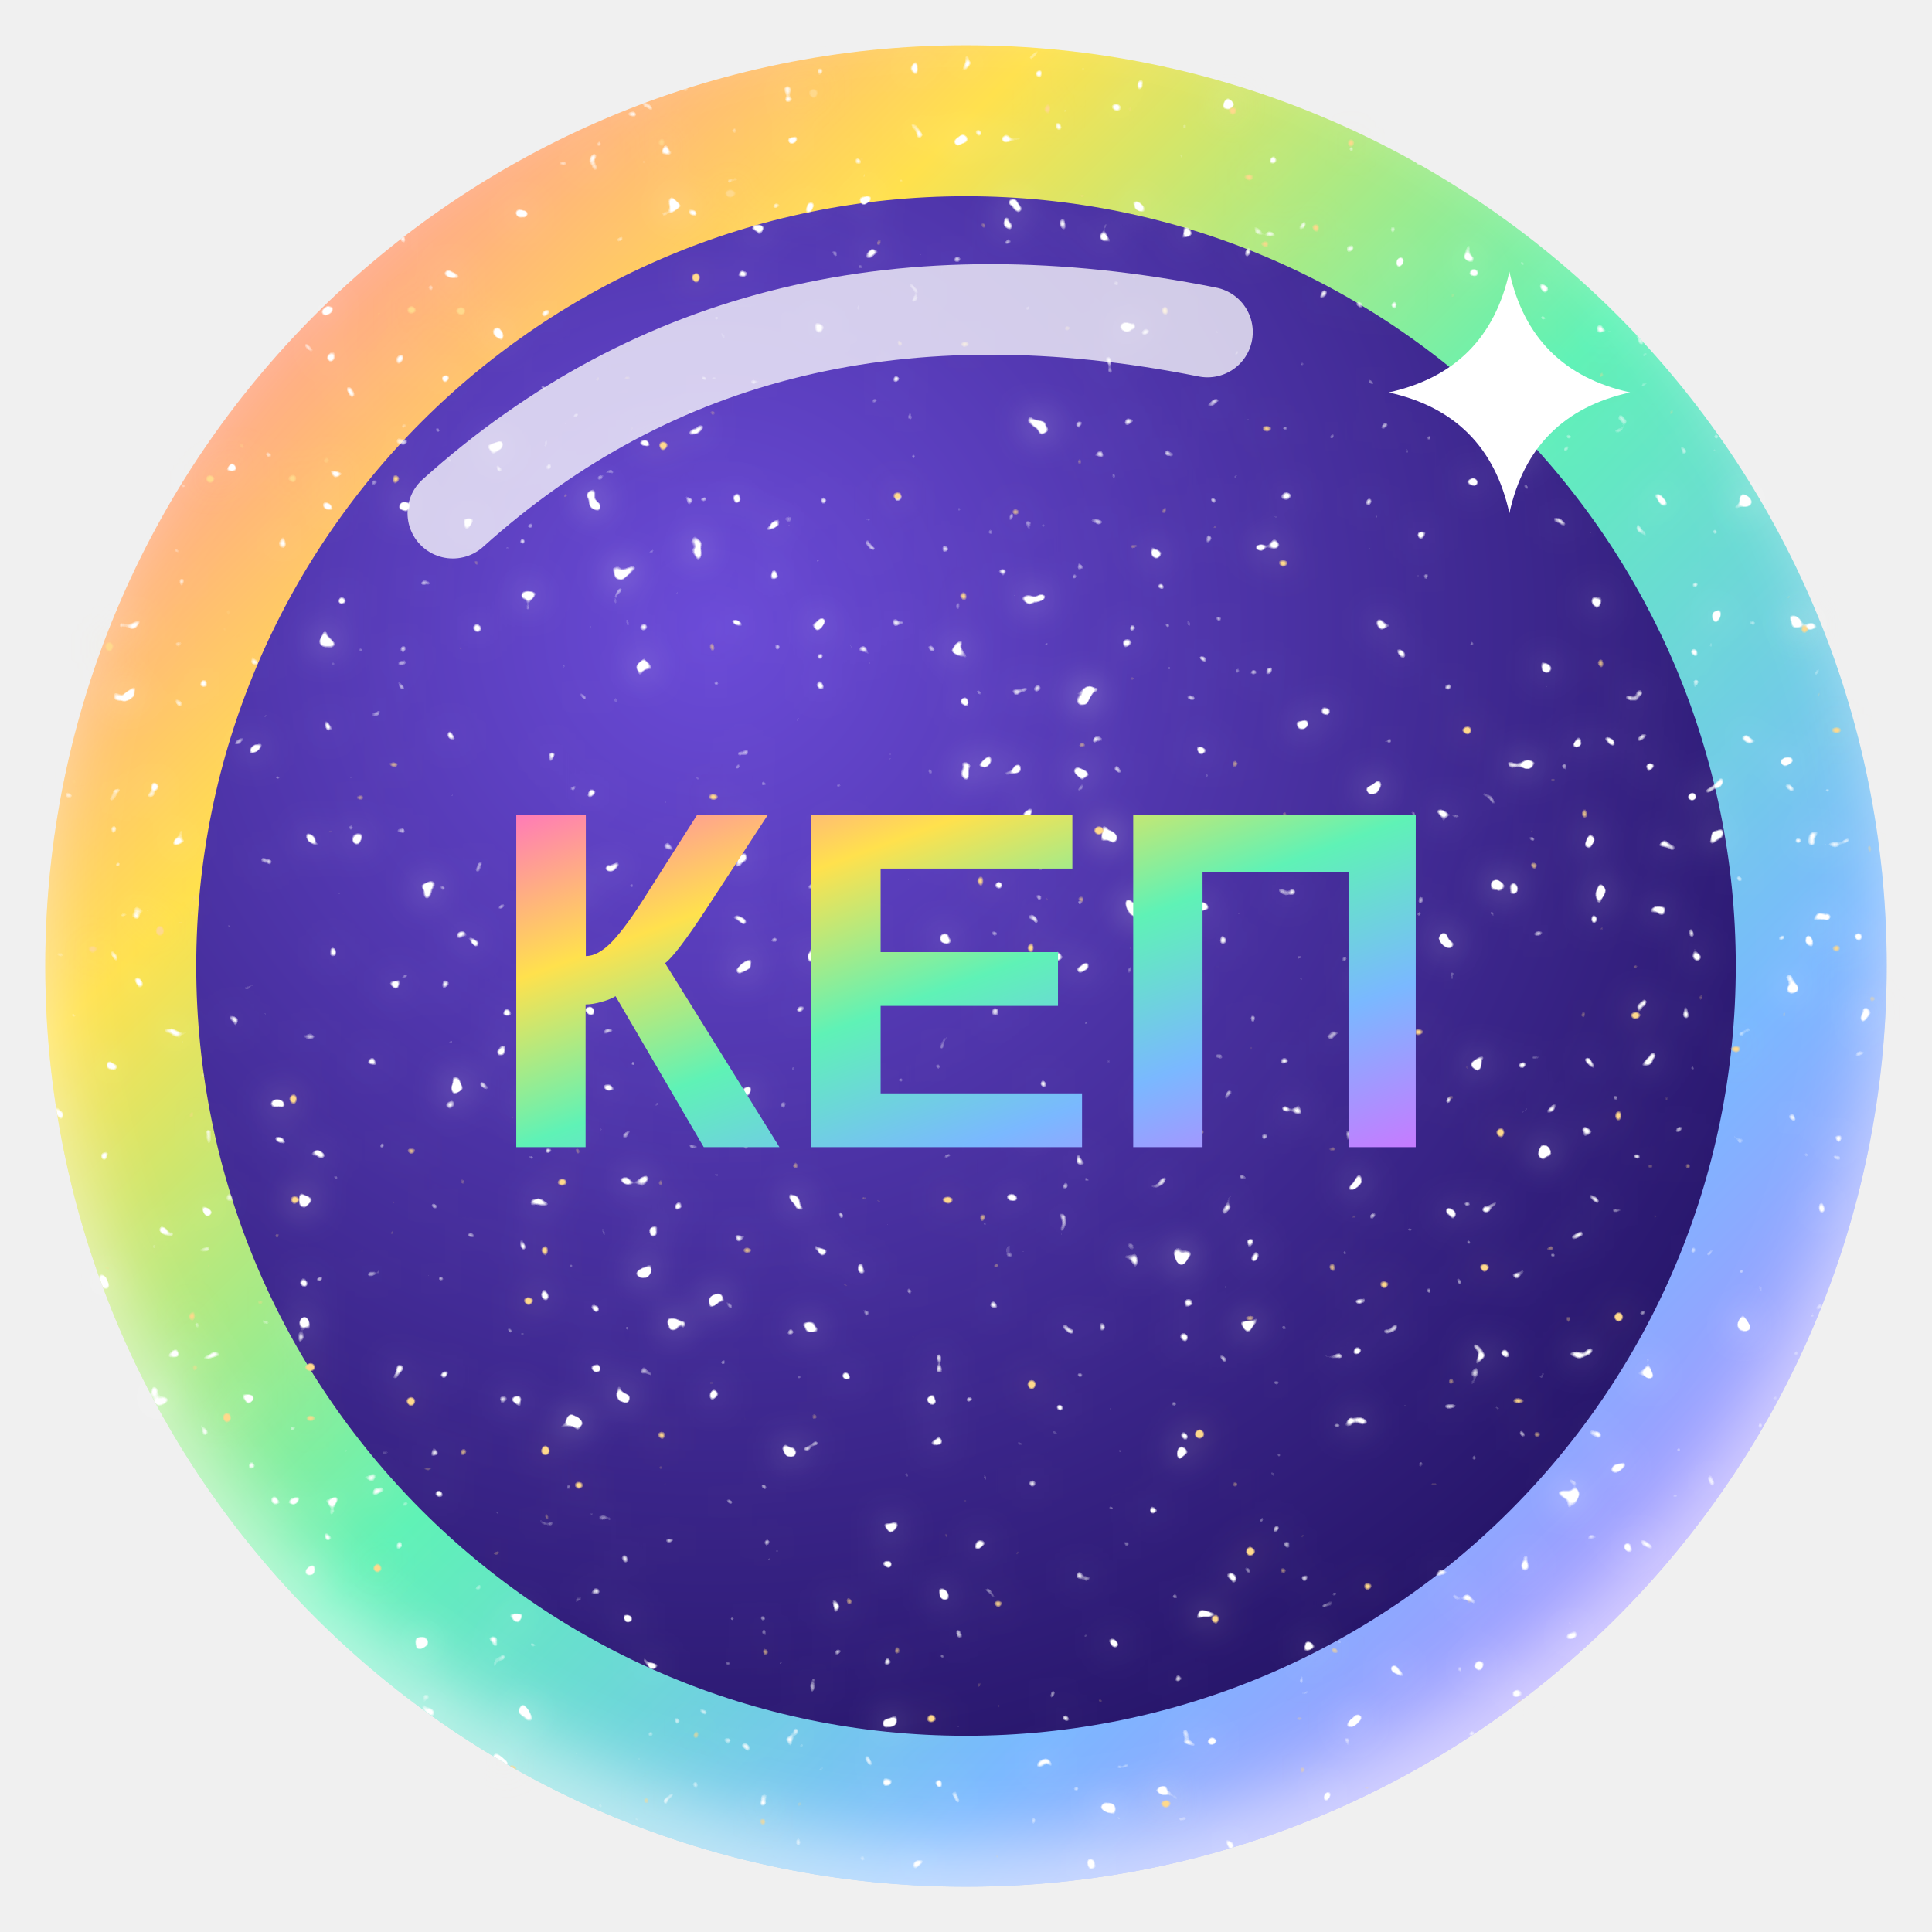
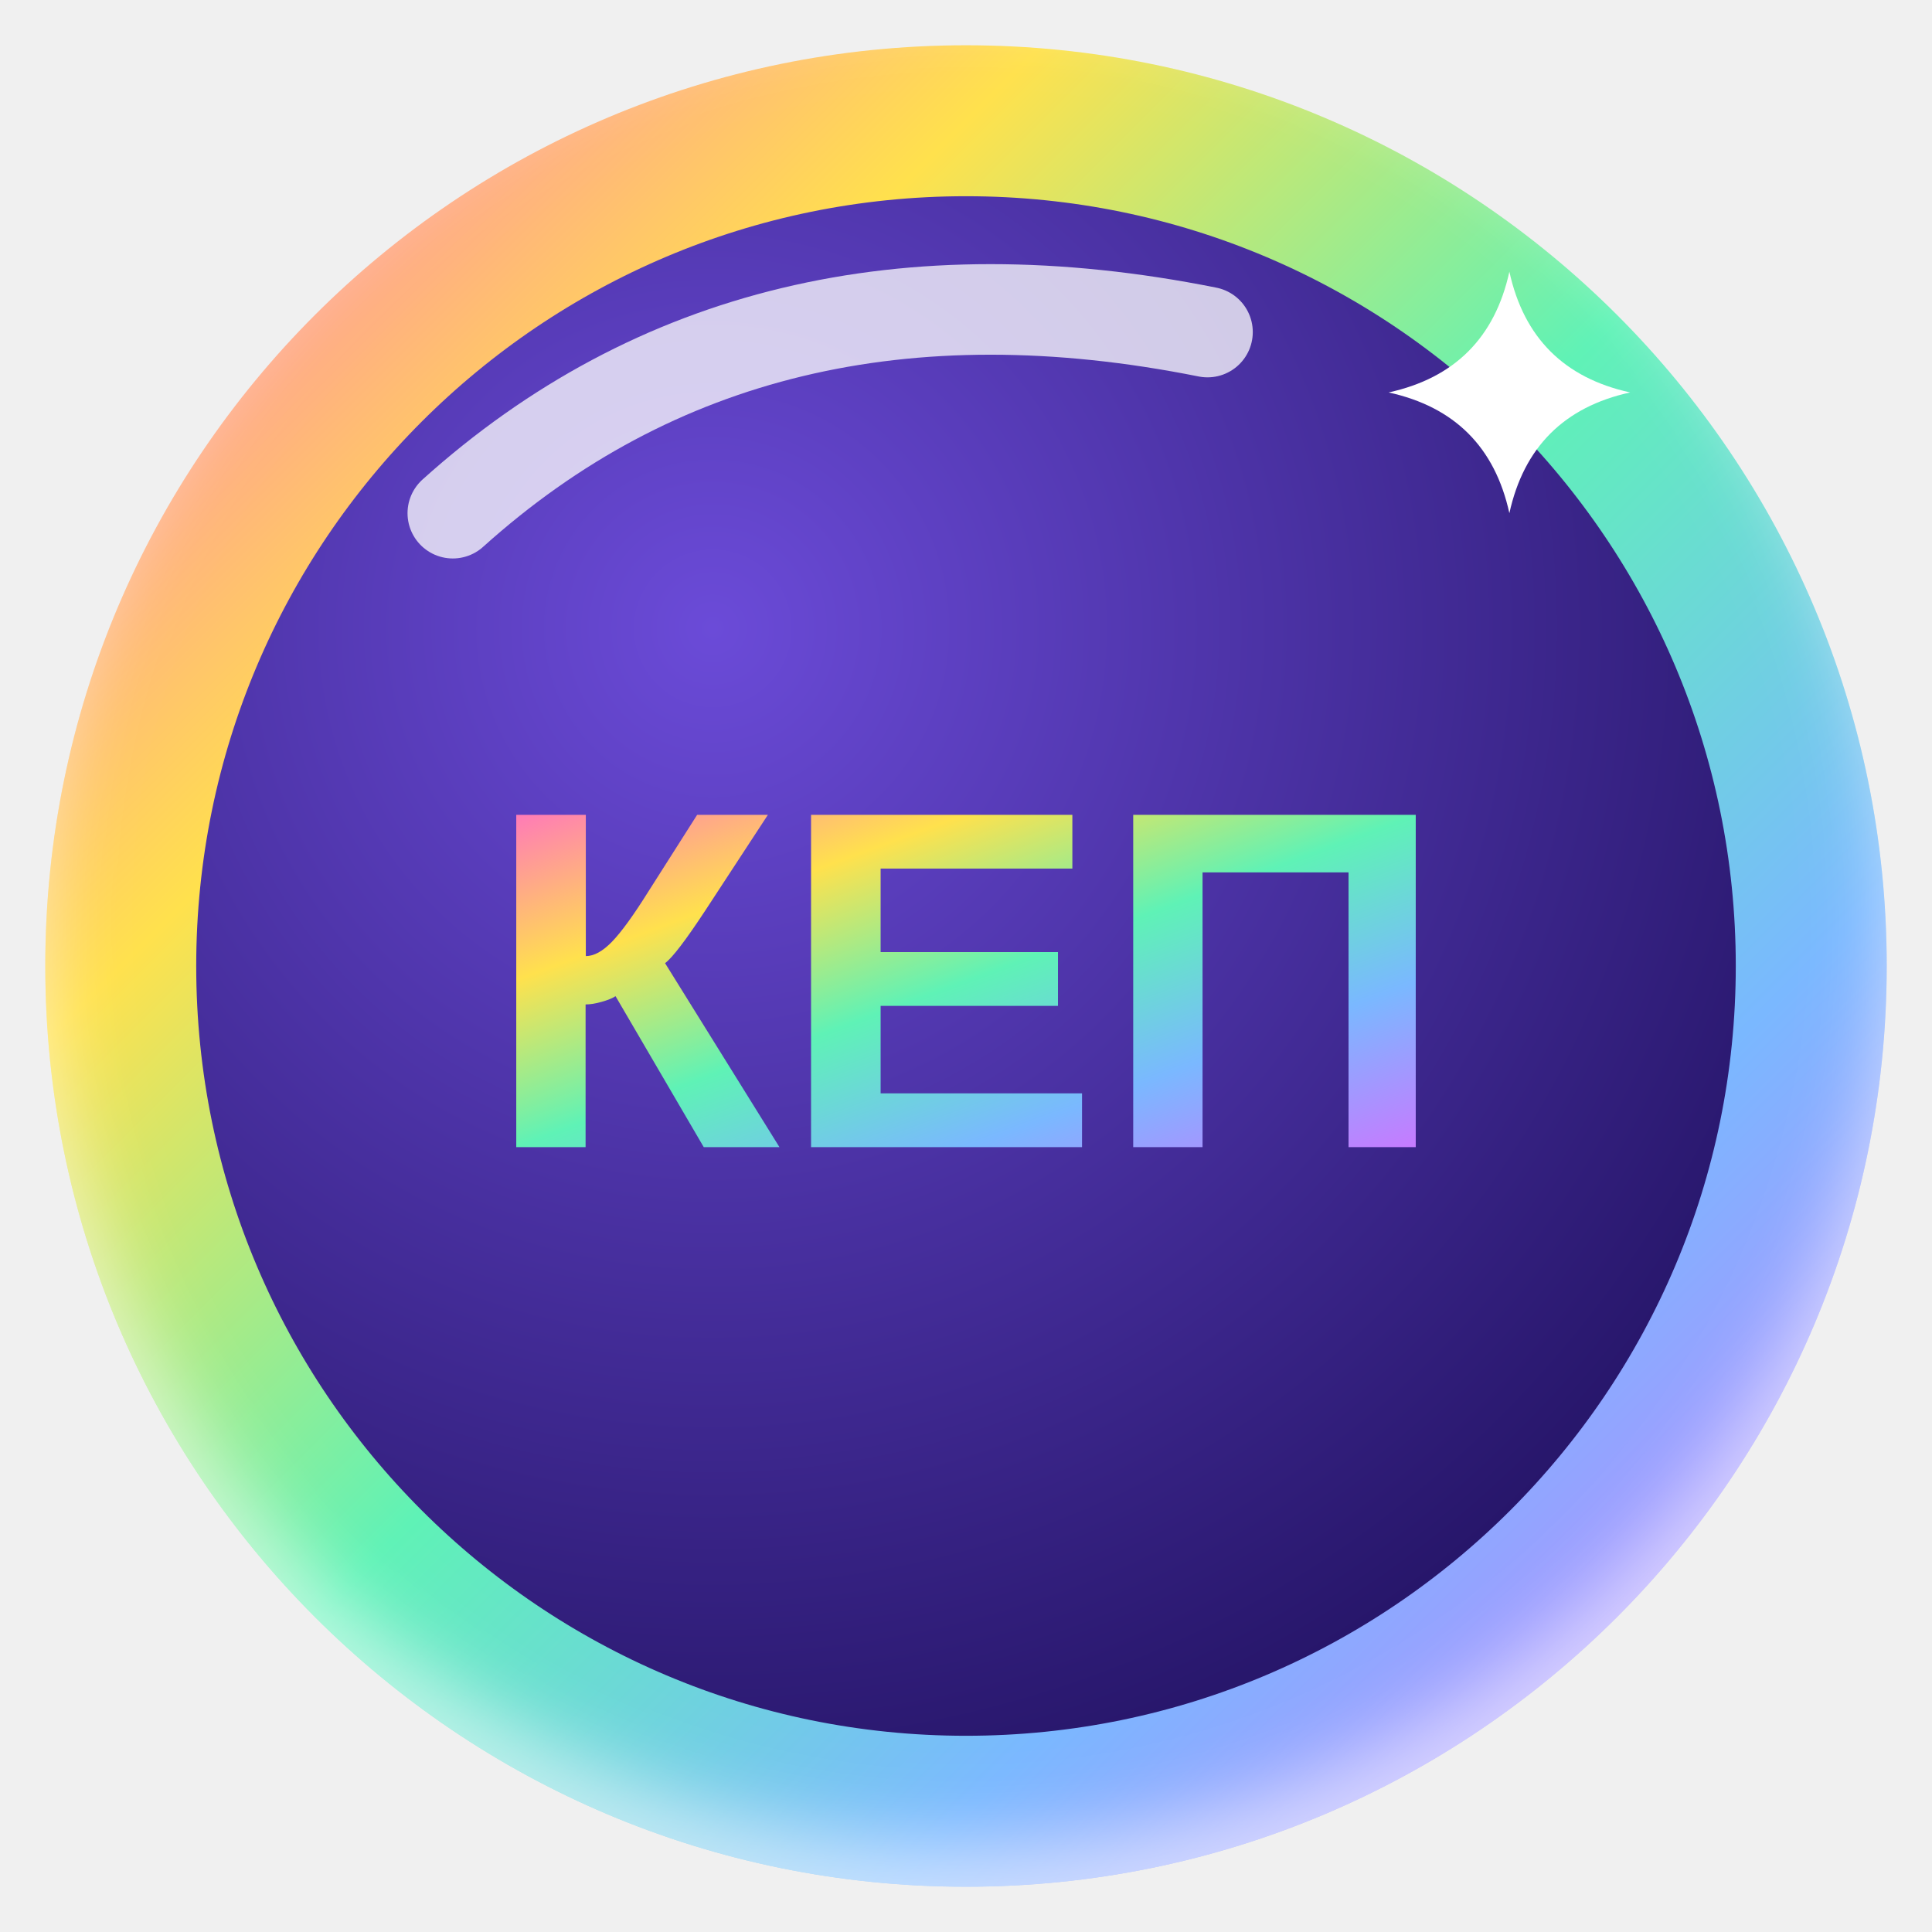
<svg xmlns="http://www.w3.org/2000/svg" viewBox="0 0 128 128">
  <defs>
    <filter id="gl" x="-10%" y="-10%" width="120%" height="120%" color-interpolation-filters="sRGB">
      <feTurbulence type="fractalNoise" baseFrequency=".62" numOctaves="2" seed="29" result="n" />
      <feColorMatrix in="n" type="matrix" values="0 0 0 0 1.000  0 0 0 0 1.000  0 0 0 0 1.000  0 0 0 22 -16.4" result="d" />
      <feComposite in="d" in2="SourceAlpha" operator="in" result="sp" />
      <feTurbulence type="fractalNoise" baseFrequency=".9" numOctaves="1" seed="69" result="n2" />
      <feColorMatrix in="n2" type="matrix" values="0 0 0 0 1  0 0 0 0 .85  0 0 0 0 .55  0 0 0 22 -16.9" result="d2" />
      <feComposite in="d2" in2="SourceAlpha" operator="in" result="sp2" />
      <feMerge result="spm">
        <feMergeNode in="sp" />
        <feMergeNode in="sp2" />
      </feMerge>
      <feGaussianBlur in="spm" stdDeviation="1.1" result="spb" />
      <feGaussianBlur in="SourceAlpha" stdDeviation="2.4" result="bl" />
      <feOffset in="bl" dx="0" dy="-3" result="up" />
      <feComposite in="SourceAlpha" in2="up" operator="out" result="rim" />
      <feFlood flood-color="#ffffff" flood-opacity=".55" />
      <feComposite in2="rim" operator="in" result="rimlight" />
      <feMerge>
        <feMergeNode in="SourceGraphic" />
        <feMergeNode in="rimlight" />
-         <feMergeNode in="spb" />
-         <feMergeNode in="spm" />
      </feMerge>
    </filter>
    <linearGradient id="k" x1="0" y1="0" x2="1" y2="1">
      <stop offset="0" stop-color="#ff7ab8" />
      <stop offset=".25" stop-color="#ffe14d" />
      <stop offset=".5" stop-color="#5ff2b6" />
      <stop offset=".75" stop-color="#7ab8ff" />
      <stop offset="1" stop-color="#c77aff" />
    </linearGradient>
    <radialGradient id="o" cx=".35" cy=".3" r=".8">
      <stop offset="0" stop-color="#6b4bd8" />
      <stop offset="1" stop-color="#1e0f5c" />
    </radialGradient>
  </defs>
  <g filter="url(#gl)">
    <circle cx="64" cy="64" r="56" fill="url(#o)" stroke="url(#k)" stroke-width="10" />
  </g>
  <text x="64" y="76" font-family="Arial Black,Arial,sans-serif" font-weight="900" font-size="32" fill="url(#k)" text-anchor="middle">КЕП</text>
  <path d="M30 34q20-18 50-12" fill="none" stroke="#fff" stroke-width="6" stroke-linecap="round" opacity=".75" />
  <path d="M100 18Q101.44 24.56 108 26Q101.44 27.44 100 34Q98.56 27.44 92 26Q98.56 24.56 100 18z" fill="#fff" opacity="1.0" />
</svg>
